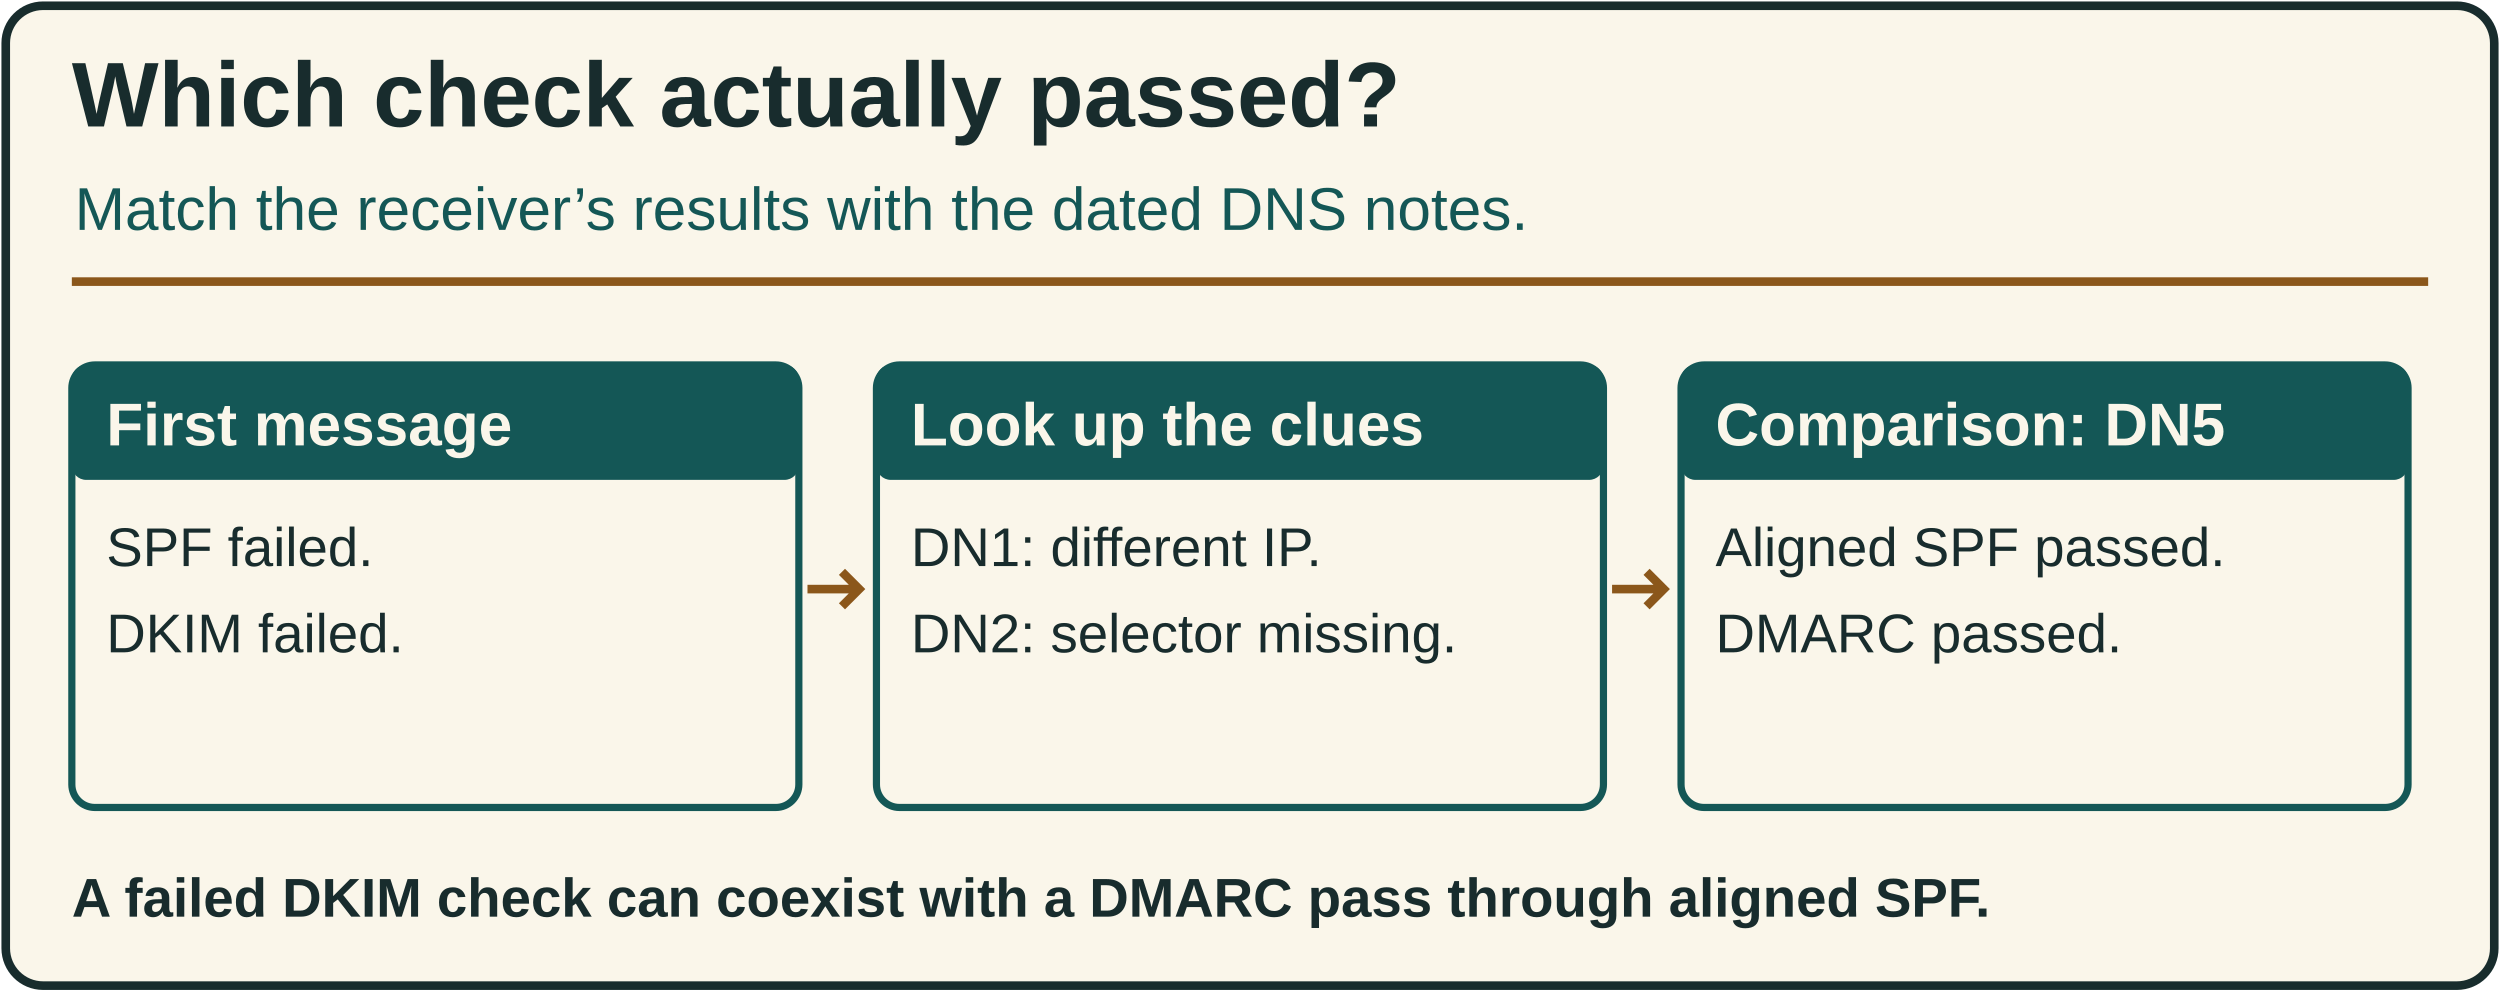
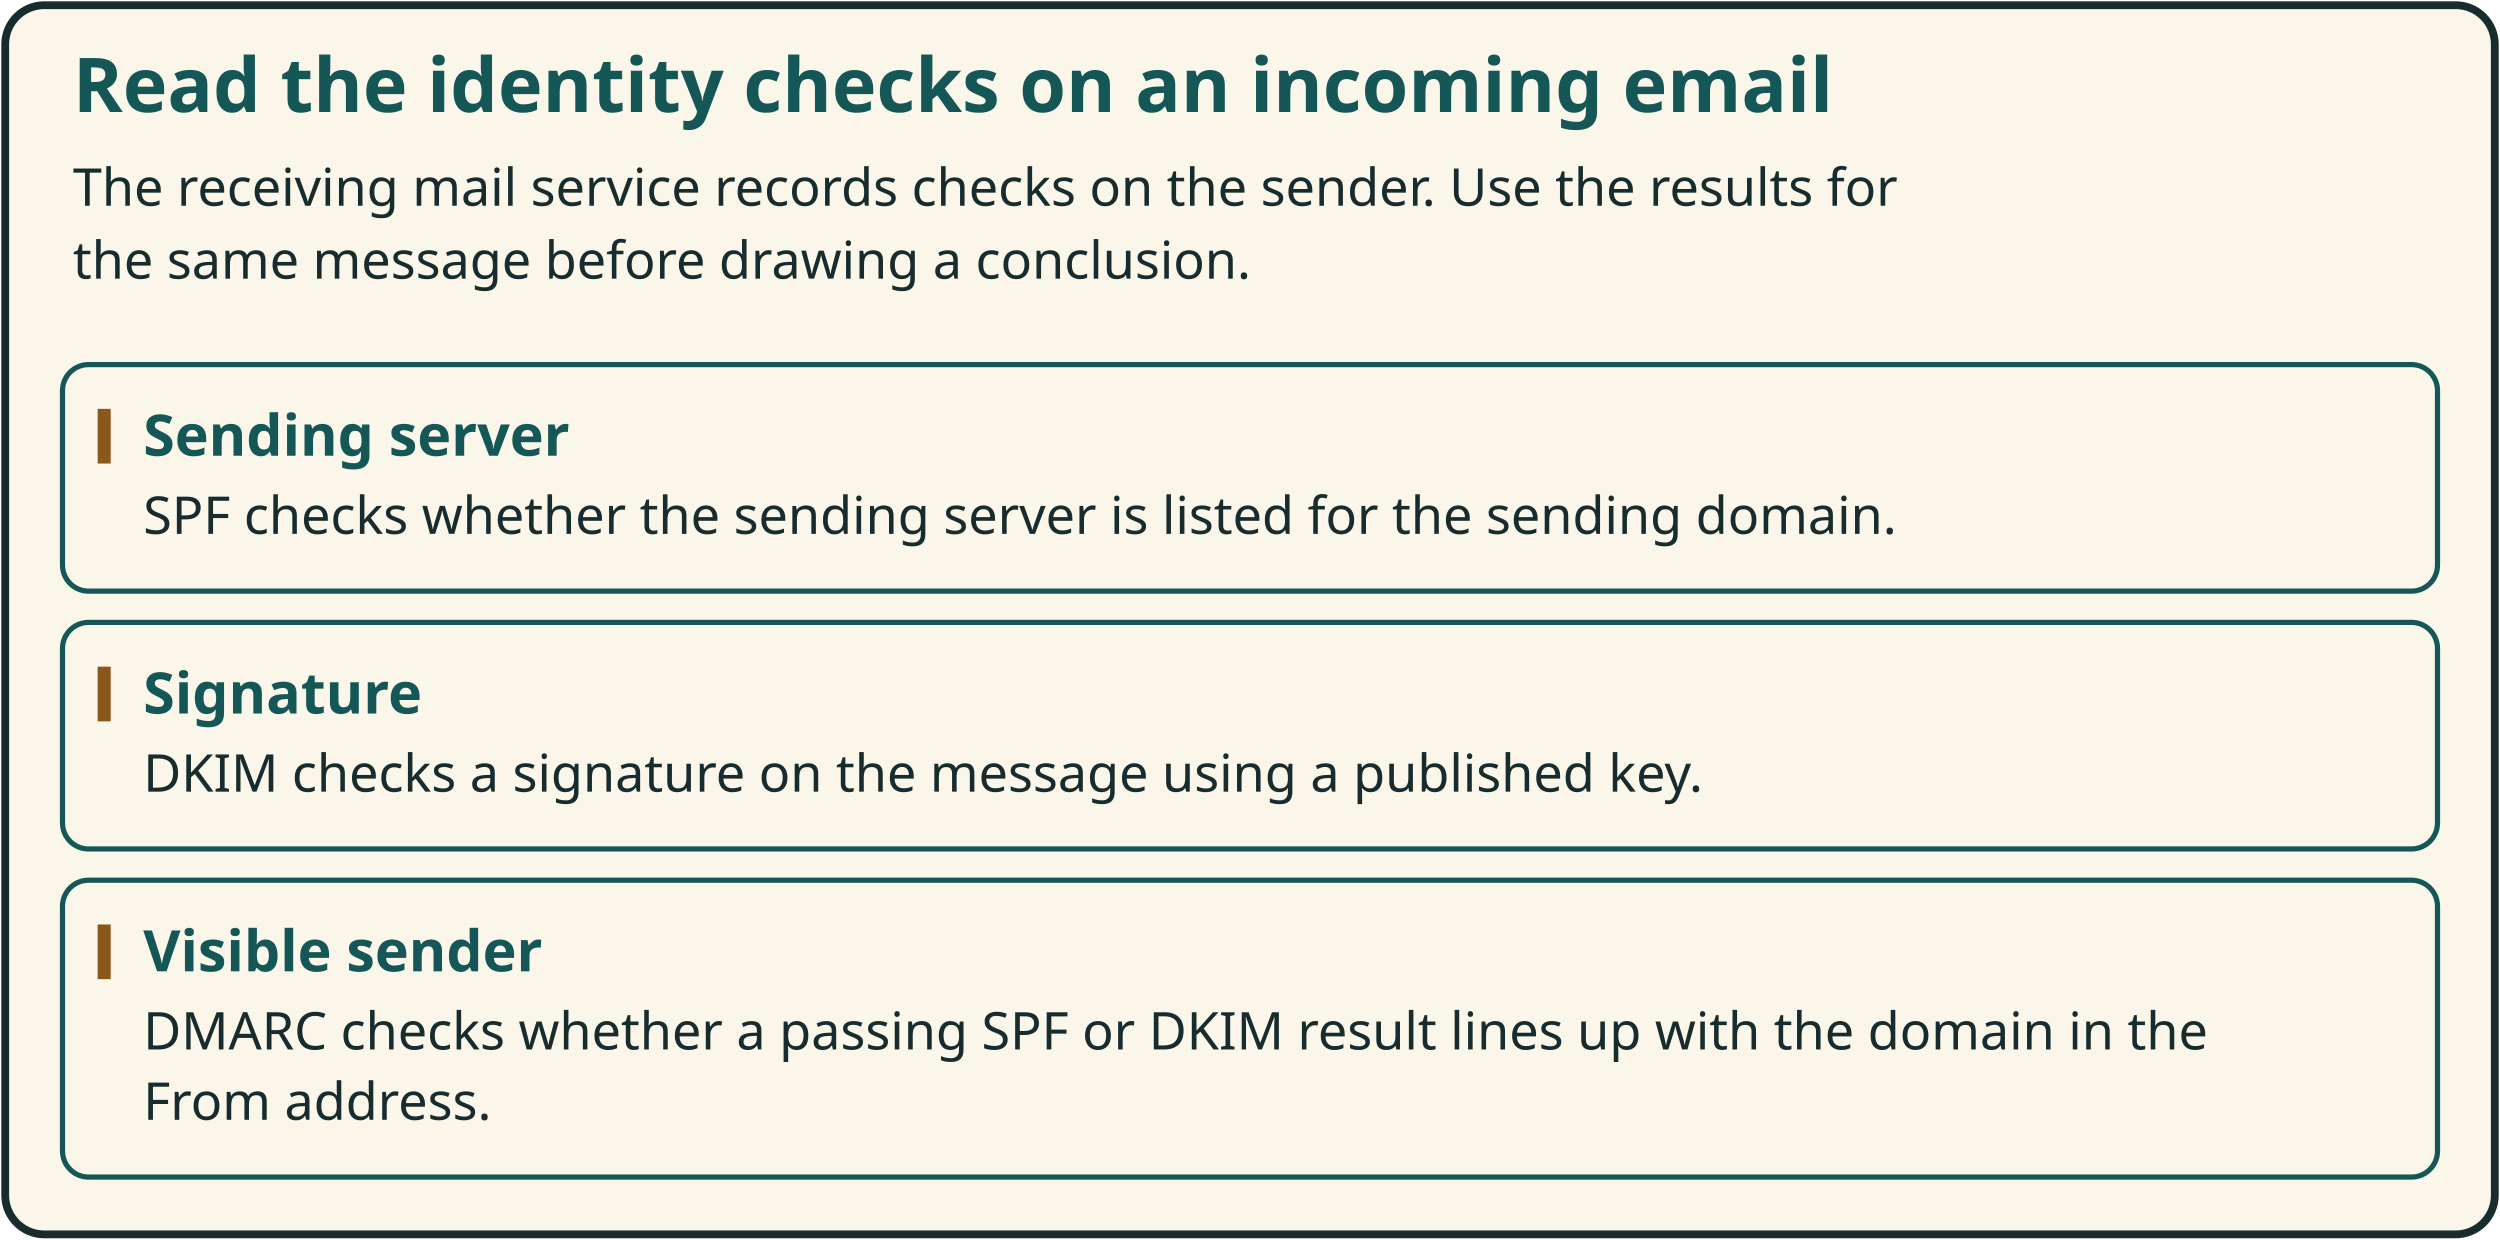
- <svg xmlns="http://www.w3.org/2000/svg" viewBox="0 0 870 345" role="img" aria-labelledby="t d" font-family="Arial, sans-serif">
-   <rect x="2" y="2" width="866" height="341" rx="13" fill="#faf6ea" stroke="#182c2d" stroke-width="3" />
-   <text x="25" y="44" font-size="32" fill="#182c2d" font-weight="700">Which check actually passed?</text>
-   <text x="26" y="80" font-size="21" fill="#145756" font-weight="400">Match the receiver’s results with the dated DNS notes.</text>
-   <path d="M25 98H845" stroke="#8b571b" stroke-width="3" />
-   <rect x="25" y="127" width="253" height="154" rx="8" fill="#faf6ea" stroke="#145756" stroke-width="2.5" />
-   <rect x="25" y="127" width="253" height="40" rx="5" fill="#145756" />
-   <text x="37" y="155" font-size="21" fill="#faf6ea" font-weight="700">First message</text>
-   <text x="37" y="197" font-size="19" fill="#182c2d" font-weight="400">SPF failed.</text>
-   <text x="37" y="227" font-size="19" fill="#182c2d" font-weight="400">DKIM failed.</text>
-   <path d="M281 205h18m-6 -6 6 6 -6 6" stroke="#8b571b" fill="none" stroke-width="3" />
-   <rect x="305" y="127" width="253" height="154" rx="8" fill="#faf6ea" stroke="#145756" stroke-width="2.5" />
-   <rect x="305" y="127" width="253" height="40" rx="5" fill="#145756" />
-   <text x="317" y="155" font-size="21" fill="#faf6ea" font-weight="700">Look up the clues</text>
-   <text x="317" y="197" font-size="19" fill="#182c2d" font-weight="400">DN1: different IP.</text>
-   <text x="317" y="227" font-size="19" fill="#182c2d" font-weight="400">DN2: selector missing.</text>
-   <path d="M561 205h18m-6 -6 6 6 -6 6" stroke="#8b571b" fill="none" stroke-width="3" />
-   <rect x="585" y="127" width="253" height="154" rx="8" fill="#faf6ea" stroke="#145756" stroke-width="2.5" />
-   <rect x="585" y="127" width="253" height="40" rx="5" fill="#145756" />
-   <text x="597" y="155" font-size="21" fill="#faf6ea" font-weight="700">Comparison: DN5</text>
-   <text x="597" y="197" font-size="19" fill="#182c2d" font-weight="400">Aligned SPF passed.</text>
-   <text x="597" y="227" font-size="19" fill="#182c2d" font-weight="400">DMARC passed.</text>
-   <text x="25" y="319" font-size="19" fill="#182c2d" font-weight="700">A failed DKIM check can coexist with a DMARC pass through aligned SPF.</text>
+ <svg xmlns="http://www.w3.org/2000/svg" role="img" aria-labelledby="title desc" viewBox="0 0 960 476" font-family="Verdana, sans-serif">
+   <rect x="2" y="2" width="956" height="472" rx="15" fill="#faf6ea" stroke="#182c2d" stroke-width="3" />
+   <text x="28" y="43" fill="#145756" font-size="29" font-weight="bold">Read the identity checks on an incoming email</text>
+   <text x="28" y="79" fill="#182c2d" font-size="20">The receiving mail service records checks on the sender. Use the results for</text>
+   <text x="28" y="107" fill="#182c2d" font-size="20">the same message before drawing a conclusion.</text>
+   <rect x="24" y="140" width="912" height="87" rx="10" fill="#faf6ea" stroke="#145756" stroke-width="2" />
+   <path d="M40 157v21" stroke="#8b571b" stroke-width="5" />
+   <text x="55" y="175" fill="#145756" font-size="22" font-weight="bold">Sending server</text>
+   <text x="55" y="205" fill="#182c2d" font-size="20">SPF checks whether the sending server is listed for the sending domain.</text>
+   <rect x="24" y="239" width="912" height="87" rx="10" fill="#faf6ea" stroke="#145756" stroke-width="2" />
+   <path d="M40 256v21" stroke="#8b571b" stroke-width="5" />
+   <text x="55" y="274" fill="#145756" font-size="22" font-weight="bold">Signature</text>
+   <text x="55" y="304" fill="#182c2d" font-size="20">DKIM checks a signature on the message using a published key.</text>
+   <rect x="24" y="338" width="912" height="114" rx="10" fill="#faf6ea" stroke="#145756" stroke-width="2" />
+   <path d="M40 355v21" stroke="#8b571b" stroke-width="5" />
+   <text x="55" y="373" fill="#145756" font-size="22" font-weight="bold">Visible sender</text>
+   <text x="55" y="403" fill="#182c2d" font-size="20">DMARC checks whether a passing SPF or DKIM result lines up with the domain in the</text>
+   <text x="55" y="430" fill="#182c2d" font-size="20">From address.</text>
</svg>
